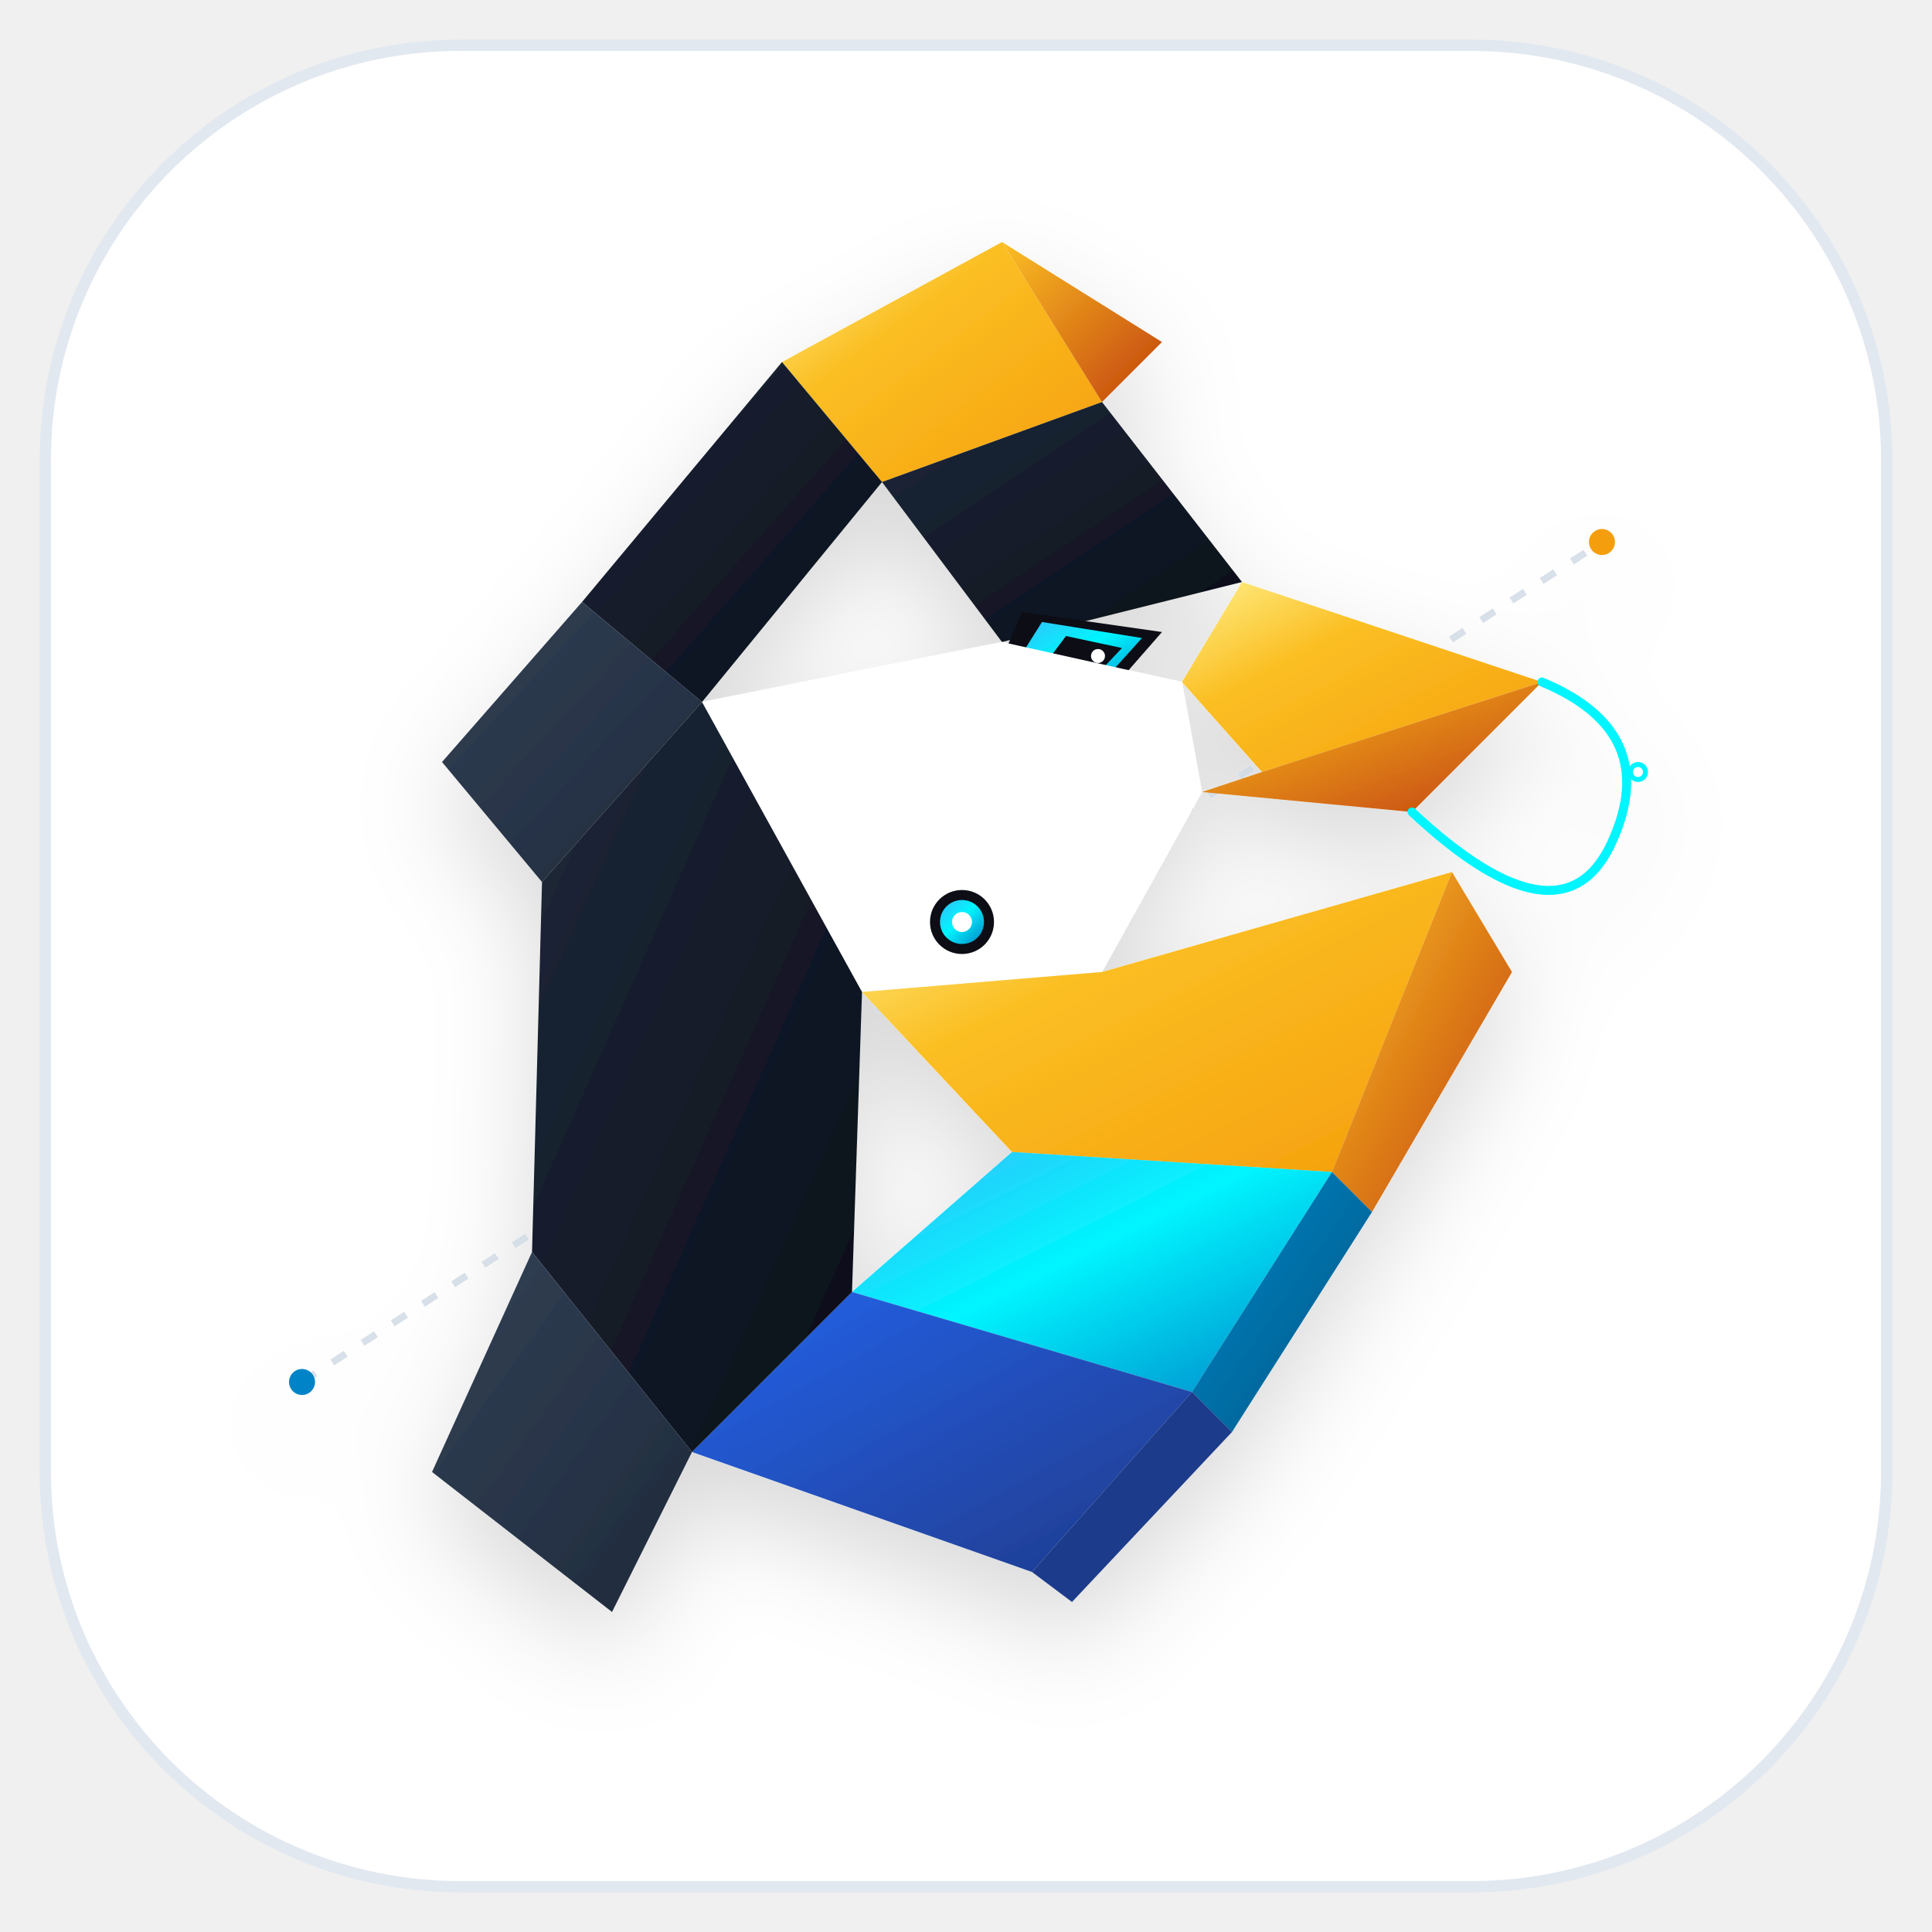
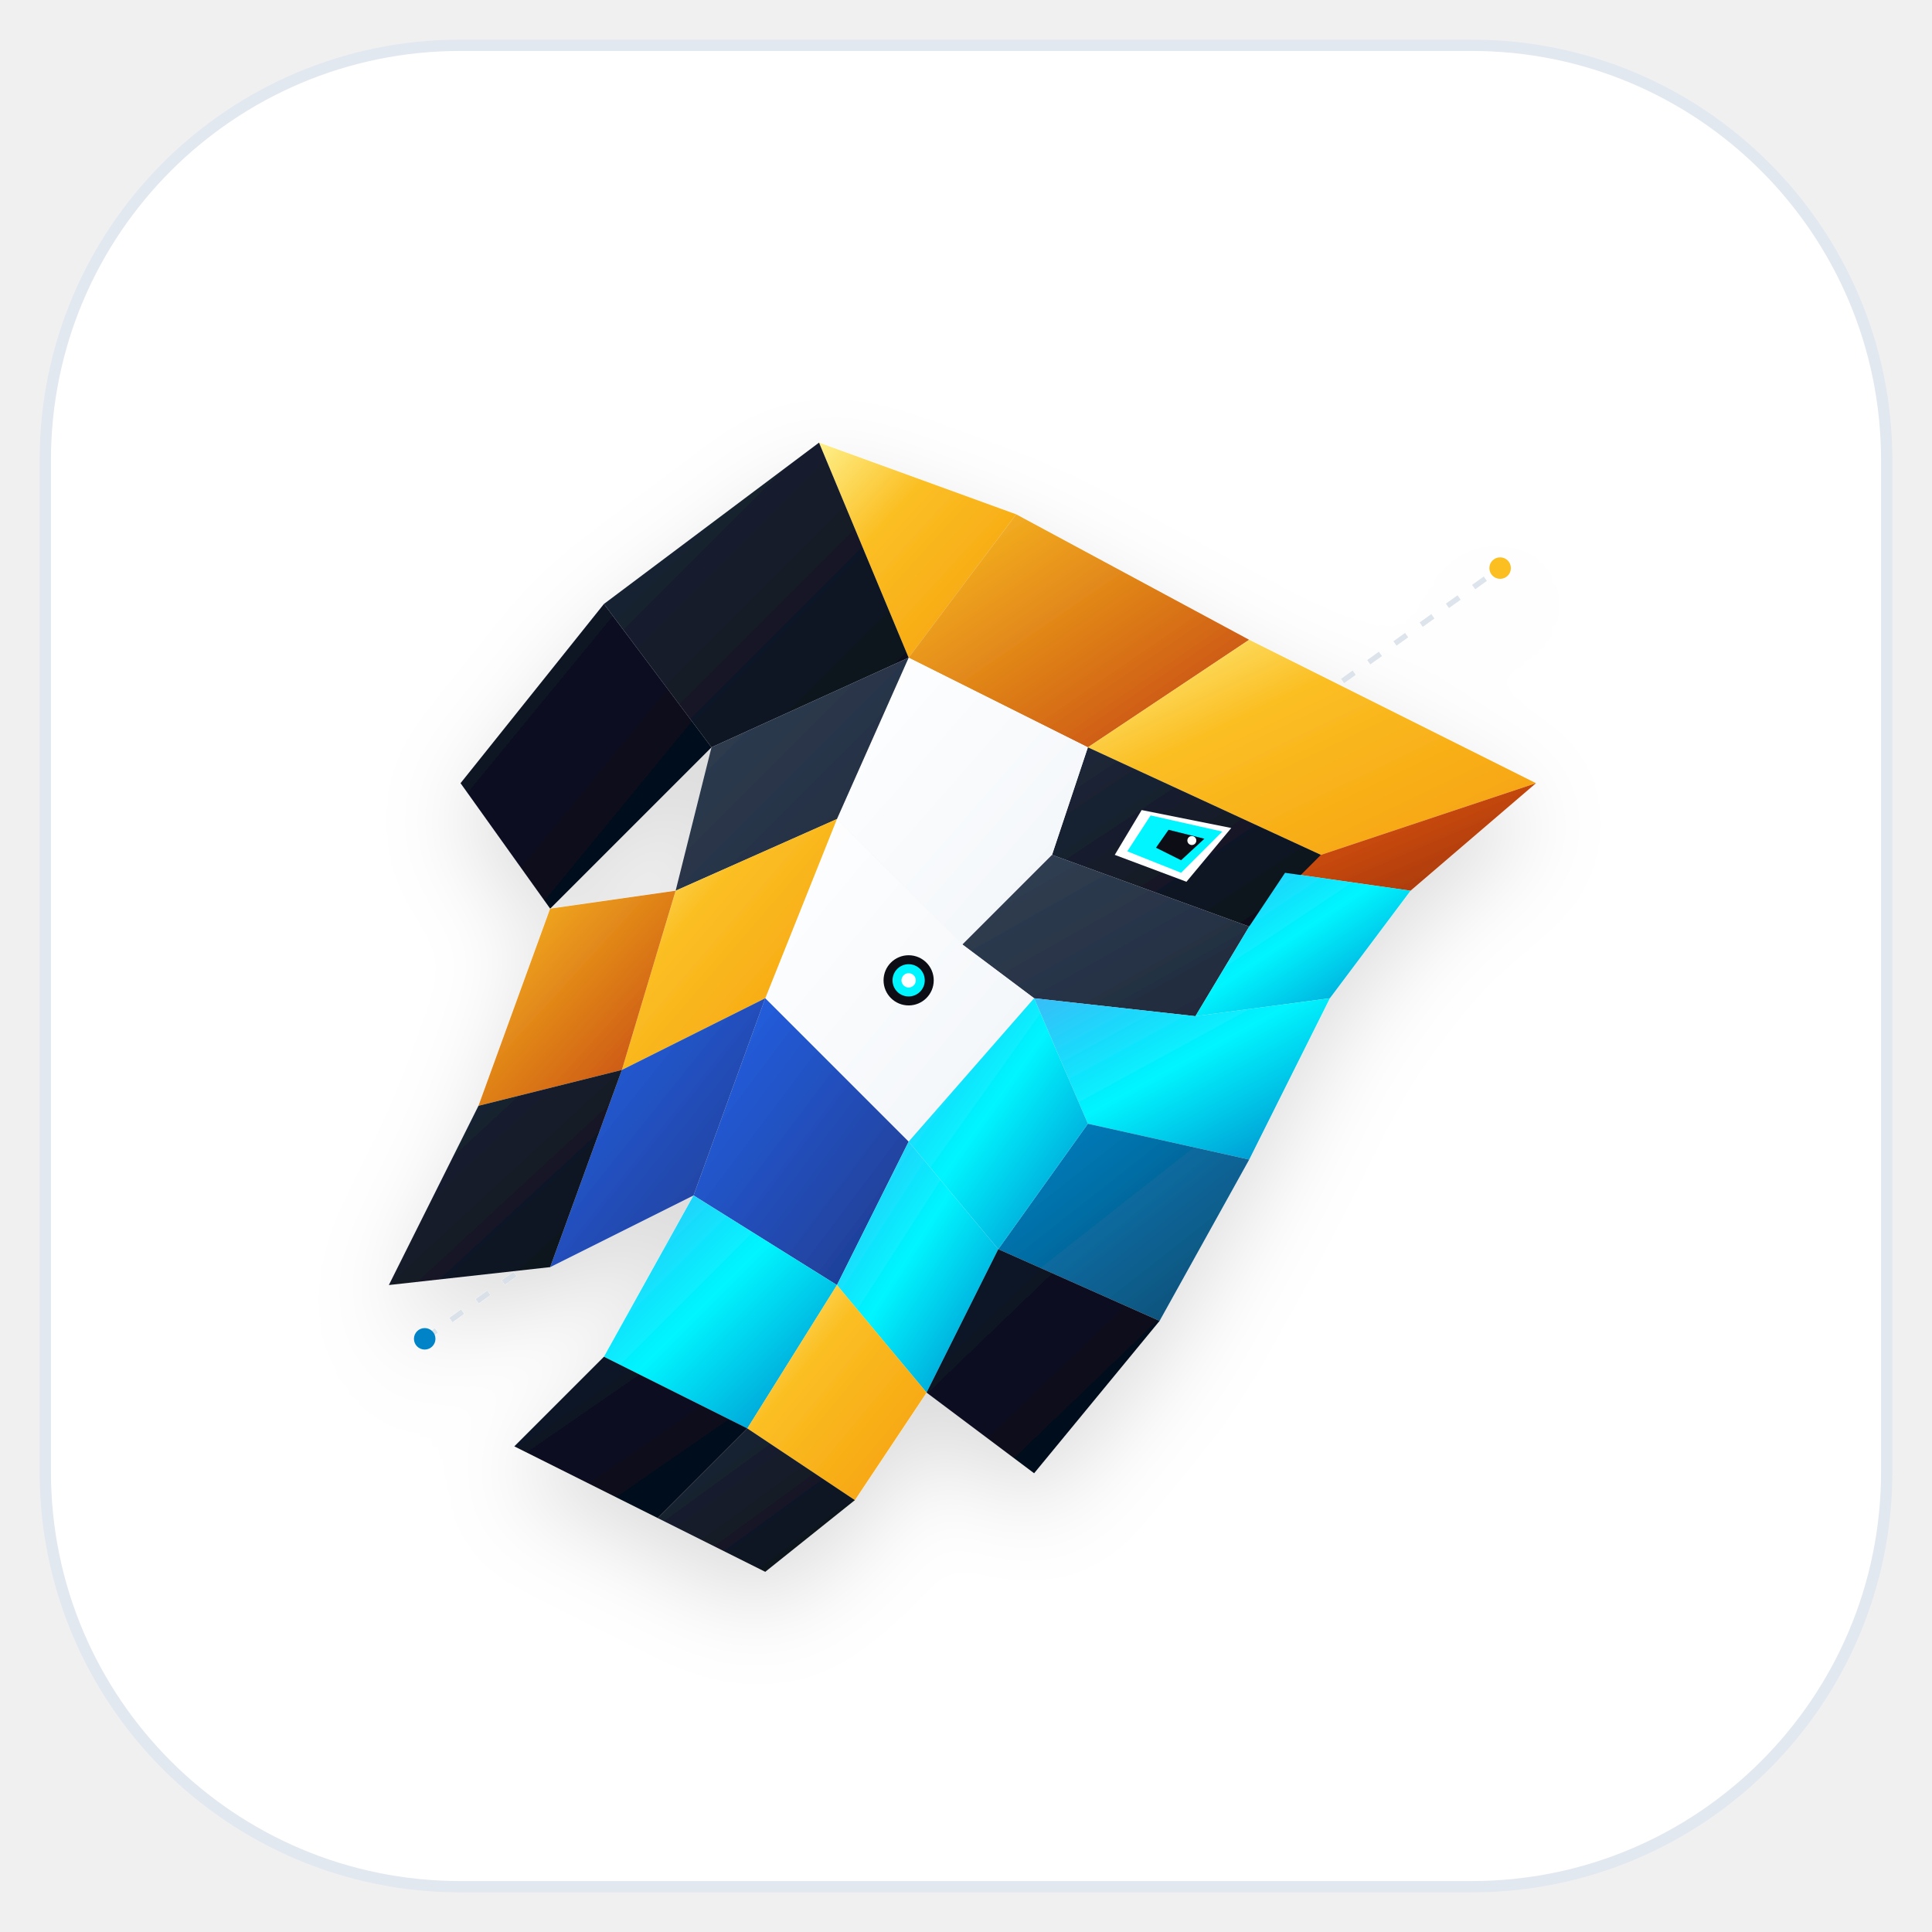
<svg xmlns="http://www.w3.org/2000/svg" viewBox="0 0 1024 1024" width="1024" height="1024">
  <defs>
-     <clipPath id="squircle-clip-tw">
+     <clipPath id="squircle-badge-tw">
      <rect x="24" y="24" width="976" height="976" rx="220" />
    </clipPath>
-     <linearGradient id="tw-body-dark" x1="0%" y1="0%" x2="100%" y2="100%">
-       <stop offset="0%" stop-color="#1e293b" />
-       <stop offset="100%" stop-color="#090d16" />
-     </linearGradient>
-     <linearGradient id="tw-body-slate" x1="0%" y1="0%" x2="100%" y2="100%">
-       <stop offset="0%" stop-color="#334155" />
-       <stop offset="100%" stop-color="#1e293b" />
-     </linearGradient>
-     <linearGradient id="tw-gold-bright" x1="0%" y1="0%" x2="100%" y2="100%">
+     <linearGradient id="tw-gold-top" x1="0%" y1="0%" x2="100%" y2="100%">
      <stop offset="0%" stop-color="#fef08a" />
      <stop offset="35%" stop-color="#fbbf24" />
      <stop offset="100%" stop-color="#f59e0b" />
    </linearGradient>
    <linearGradient id="tw-gold-deep" x1="0%" y1="0%" x2="100%" y2="100%">
      <stop offset="0%" stop-color="#fbbf24" />
      <stop offset="100%" stop-color="#c2410c" />
    </linearGradient>
+     <linearGradient id="tw-gold-shadow" x1="0%" y1="0%" x2="100%" y2="100%">
+       <stop offset="0%" stop-color="#ea580c" />
+       <stop offset="100%" stop-color="#9a3412" />
+     </linearGradient>
+     <linearGradient id="tw-obsidian-dark" x1="0%" y1="0%" x2="100%" y2="100%">
+       <stop offset="0%" stop-color="#1e293b" />
+       <stop offset="100%" stop-color="#090d16" />
+     </linearGradient>
+     <linearGradient id="tw-obsidian-deep" x1="0%" y1="0%" x2="100%" y2="100%">
+       <stop offset="0%" stop-color="#0f172a" />
+       <stop offset="100%" stop-color="#020617" />
+     </linearGradient>
+     <linearGradient id="tw-slate-mid" x1="0%" y1="0%" x2="100%" y2="100%">
+       <stop offset="0%" stop-color="#334155" />
+       <stop offset="100%" stop-color="#1e293b" />
+     </linearGradient>
+     <linearGradient id="tw-ice-white" x1="0%" y1="0%" x2="100%" y2="100%">
+       <stop offset="0%" stop-color="#ffffff" />
+       <stop offset="100%" stop-color="#f1f5f9" />
+     </linearGradient>
    <linearGradient id="tw-cyan-glow" x1="0%" y1="0%" x2="100%" y2="100%">
      <stop offset="0%" stop-color="#38bdf8" />
      <stop offset="45%" stop-color="#00f5ff" />
      <stop offset="100%" stop-color="#0284c7" />
    </linearGradient>
    <linearGradient id="tw-cyan-deep" x1="0%" y1="0%" x2="100%" y2="100%">
      <stop offset="0%" stop-color="#0284c7" />
-       <stop offset="100%" stop-color="#075985" />
+       <stop offset="100%" stop-color="#0c4a6e" />
    </linearGradient>
    <linearGradient id="tw-cobalt-glow" x1="0%" y1="0%" x2="100%" y2="100%">
      <stop offset="0%" stop-color="#2563eb" />
      <stop offset="100%" stop-color="#1e3a8a" />
    </linearGradient>
-     <filter id="tw-shadow" x="-15%" y="-15%" width="130%" height="130%">
-       <feDropShadow dx="0" dy="22" stdDeviation="26" flood-color="#090d16" flood-opacity="0.15" />
+     <filter id="tw-badge-shadow" x="-10%" y="-10%" width="130%" height="130%">
+       <feDropShadow dx="0" dy="20" stdDeviation="26" flood-color="#090d16" flood-opacity="0.14" />
    </filter>
  </defs>
  <rect x="24" y="24" width="976" height="976" rx="220" fill="#ffffff" stroke="#e2e8f0" stroke-width="6" />
-   <g clip-path="url(#squircle-clip-tw)">
-     <g transform="translate(512, 512) scale(1.06) translate(-512, -512)" filter="url(#tw-shadow)">
-       <g stroke="#cbd5e1" stroke-width="3.5" stroke-dasharray="8,10" opacity="0.75">
-         <line x1="180" y1="720" x2="830" y2="300" />
+   <g clip-path="url(#squircle-badge-tw)">
+     <g transform="translate(512, 512) scale(0.95) translate(-512, -512)" filter="url(#tw-badge-shadow)">
+       <g stroke="#cbd5e1" stroke-width="3" stroke-dasharray="8,10" opacity="0.65">
+         <line x1="210" y1="720" x2="810" y2="290" />
      </g>
-       <circle cx="180" cy="720" r="6.5" fill="#0284c7" />
-       <circle cx="830" cy="300" r="6.5" fill="#f59e0b" />
-       <polygon points="420,210 530,150 580,230 470,270" fill="url(#tw-gold-bright)" />
-       <polygon points="530,150 610,200 580,230" fill="url(#tw-gold-deep)" />
-       <polygon points="320,330 420,210 470,270 380,380" fill="url(#tw-body-dark)" />
-       <polygon points="250,410 320,330 380,380 300,470" fill="url(#tw-body-slate)" />
-       <polygon points="470,270 580,230 650,320 530,350" fill="url(#tw-body-dark)" />
-       <polygon points="650,320 800,370 660,415 620,370" fill="url(#tw-gold-bright)" />
-       <polygon points="660,415 800,370 735,435 630,425" fill="url(#tw-gold-deep)" />
-       <path d="M 800,370 Q 860,395 835,450 T 735,435" fill="none" stroke="#00f5ff" stroke-width="4.5" stroke-linecap="round" />
-       <circle cx="848" cy="415" r="5" fill="#00f5ff" />
-       <circle cx="848" cy="415" r="2.5" fill="#ffffff" />
-       <polygon points="540,335 610,345 575,385 525,370" fill="#090d16" />
-       <polygon points="550,340 600,348 573,378 533,367" fill="url(#tw-cyan-glow)" />
-       <polygon points="562,347 590,353 572,372 550,363" fill="#090d16" />
-       <circle cx="578" cy="357" r="3.5" fill="#ffffff" />
-       <polygon points="380,380 530,350 620,370 630,425 580,515 460,525" fill="#ffffff" />
-       <polygon points="580,515 755,465 695,615 535,605 460,525" fill="url(#tw-gold-bright)" />
-       <polygon points="695,615 755,465 785,515 715,635" fill="url(#tw-gold-deep)" />
-       <polygon points="535,605 695,615 625,725 455,675" fill="url(#tw-cyan-glow)" />
-       <polygon points="625,725 695,615 715,635 645,745" fill="url(#tw-cyan-deep)" />
-       <polygon points="455,675 625,725 545,815 375,755" fill="url(#tw-cobalt-glow)" />
-       <polygon points="545,815 625,725 645,745 565,830" fill="#1e3a8a" />
-       <polygon points="300,470 380,380 460,525 455,675 375,755 295,655" fill="url(#tw-body-dark)" />
-       <polygon points="295,655 375,755 335,835 245,765" fill="url(#tw-body-slate)" />
-       <circle cx="510" cy="490" r="16" fill="#090d16" />
-       <circle cx="510" cy="490" r="11" fill="url(#tw-cyan-glow)" />
-       <circle cx="510" cy="490" r="5" fill="#ffffff" />
+       <circle cx="210" cy="720" r="6" fill="#0284c7" />
+       <circle cx="810" cy="290" r="6" fill="#fbbf24" />
+       <polygon points="430,220 540,260 480,340" fill="url(#tw-gold-top)" />
+       <polygon points="540,260 670,330 580,390 480,340" fill="url(#tw-gold-deep)" />
+       <polygon points="670,330 830,410 710,450 580,390" fill="url(#tw-gold-top)" />
+       <polygon points="710,450 830,410 760,470 690,460" fill="url(#tw-gold-shadow)" />
+       <polygon points="580,390 710,450 670,490 560,450" fill="url(#tw-obsidian-dark)" />
+       <polygon points="610,425 660,435 635,465 595,450" fill="#ffffff" />
+       <polygon points="615,428 655,437 632,460 602,448" fill="#00f5ff" />
+       <polygon points="625,436 645,441 632,453 618,446" fill="#090d16" />
+       <circle cx="638" cy="442" r="2.5" fill="#ffffff" />
+       <polygon points="480,340 580,390 560,450 510,500 440,430" fill="url(#tw-ice-white)" />
+       <polygon points="560,450 670,490 640,540 550,530 510,500" fill="url(#tw-slate-mid)" />
+       <polygon points="670,490 690,460 760,470 715,530 640,540" fill="url(#tw-cyan-glow)" />
+       <polygon points="640,540 715,530 670,620 580,600 550,530" fill="url(#tw-cyan-glow)" />
+       <polygon points="580,600 670,620 620,710 530,670" fill="url(#tw-cyan-deep)" />
+       <polygon points="310,310 430,220 480,340 370,390" fill="url(#tw-obsidian-dark)" />
+       <polygon points="230,410 310,310 370,390 280,480" fill="url(#tw-obsidian-deep)" />
+       <polygon points="370,390 480,340 440,430 350,470" fill="url(#tw-slate-mid)" />
+       <polygon points="440,430 510,500 550,530 480,610 400,530" fill="url(#tw-ice-white)" />
+       <polygon points="550,530 580,600 530,670 480,610" fill="url(#tw-cyan-glow)" />
+       <polygon points="350,470 440,430 400,530 320,570" fill="url(#tw-gold-top)" />
+       <polygon points="280,480 350,470 320,570 240,590" fill="url(#tw-gold-deep)" />
+       <polygon points="400,530 480,610 440,690 360,640" fill="url(#tw-cobalt-glow)" />
+       <polygon points="480,610 530,670 490,750 440,690" fill="url(#tw-cyan-glow)" />
+       <polygon points="530,670 620,710 550,795 490,750" fill="url(#tw-obsidian-deep)" />
+       <polygon points="320,570 400,530 360,640 280,680" fill="url(#tw-cobalt-glow)" />
+       <polygon points="240,590 320,570 280,680 190,690" fill="url(#tw-obsidian-dark)" />
+       <polygon points="360,640 440,690 390,770 310,730" fill="url(#tw-cyan-glow)" />
+       <polygon points="440,690 490,750 450,810 390,770" fill="url(#tw-gold-top)" />
+       <polygon points="310,730 390,770 340,820 260,780" fill="url(#tw-obsidian-deep)" />
+       <polygon points="390,770 450,810 400,850 340,820" fill="url(#tw-obsidian-dark)" />
+       <circle cx="480" cy="520" r="14" fill="#090d16" />
+       <circle cx="480" cy="520" r="9" fill="#00f5ff" />
+       <circle cx="480" cy="520" r="4" fill="#ffffff" />
    </g>
  </g>
</svg>
